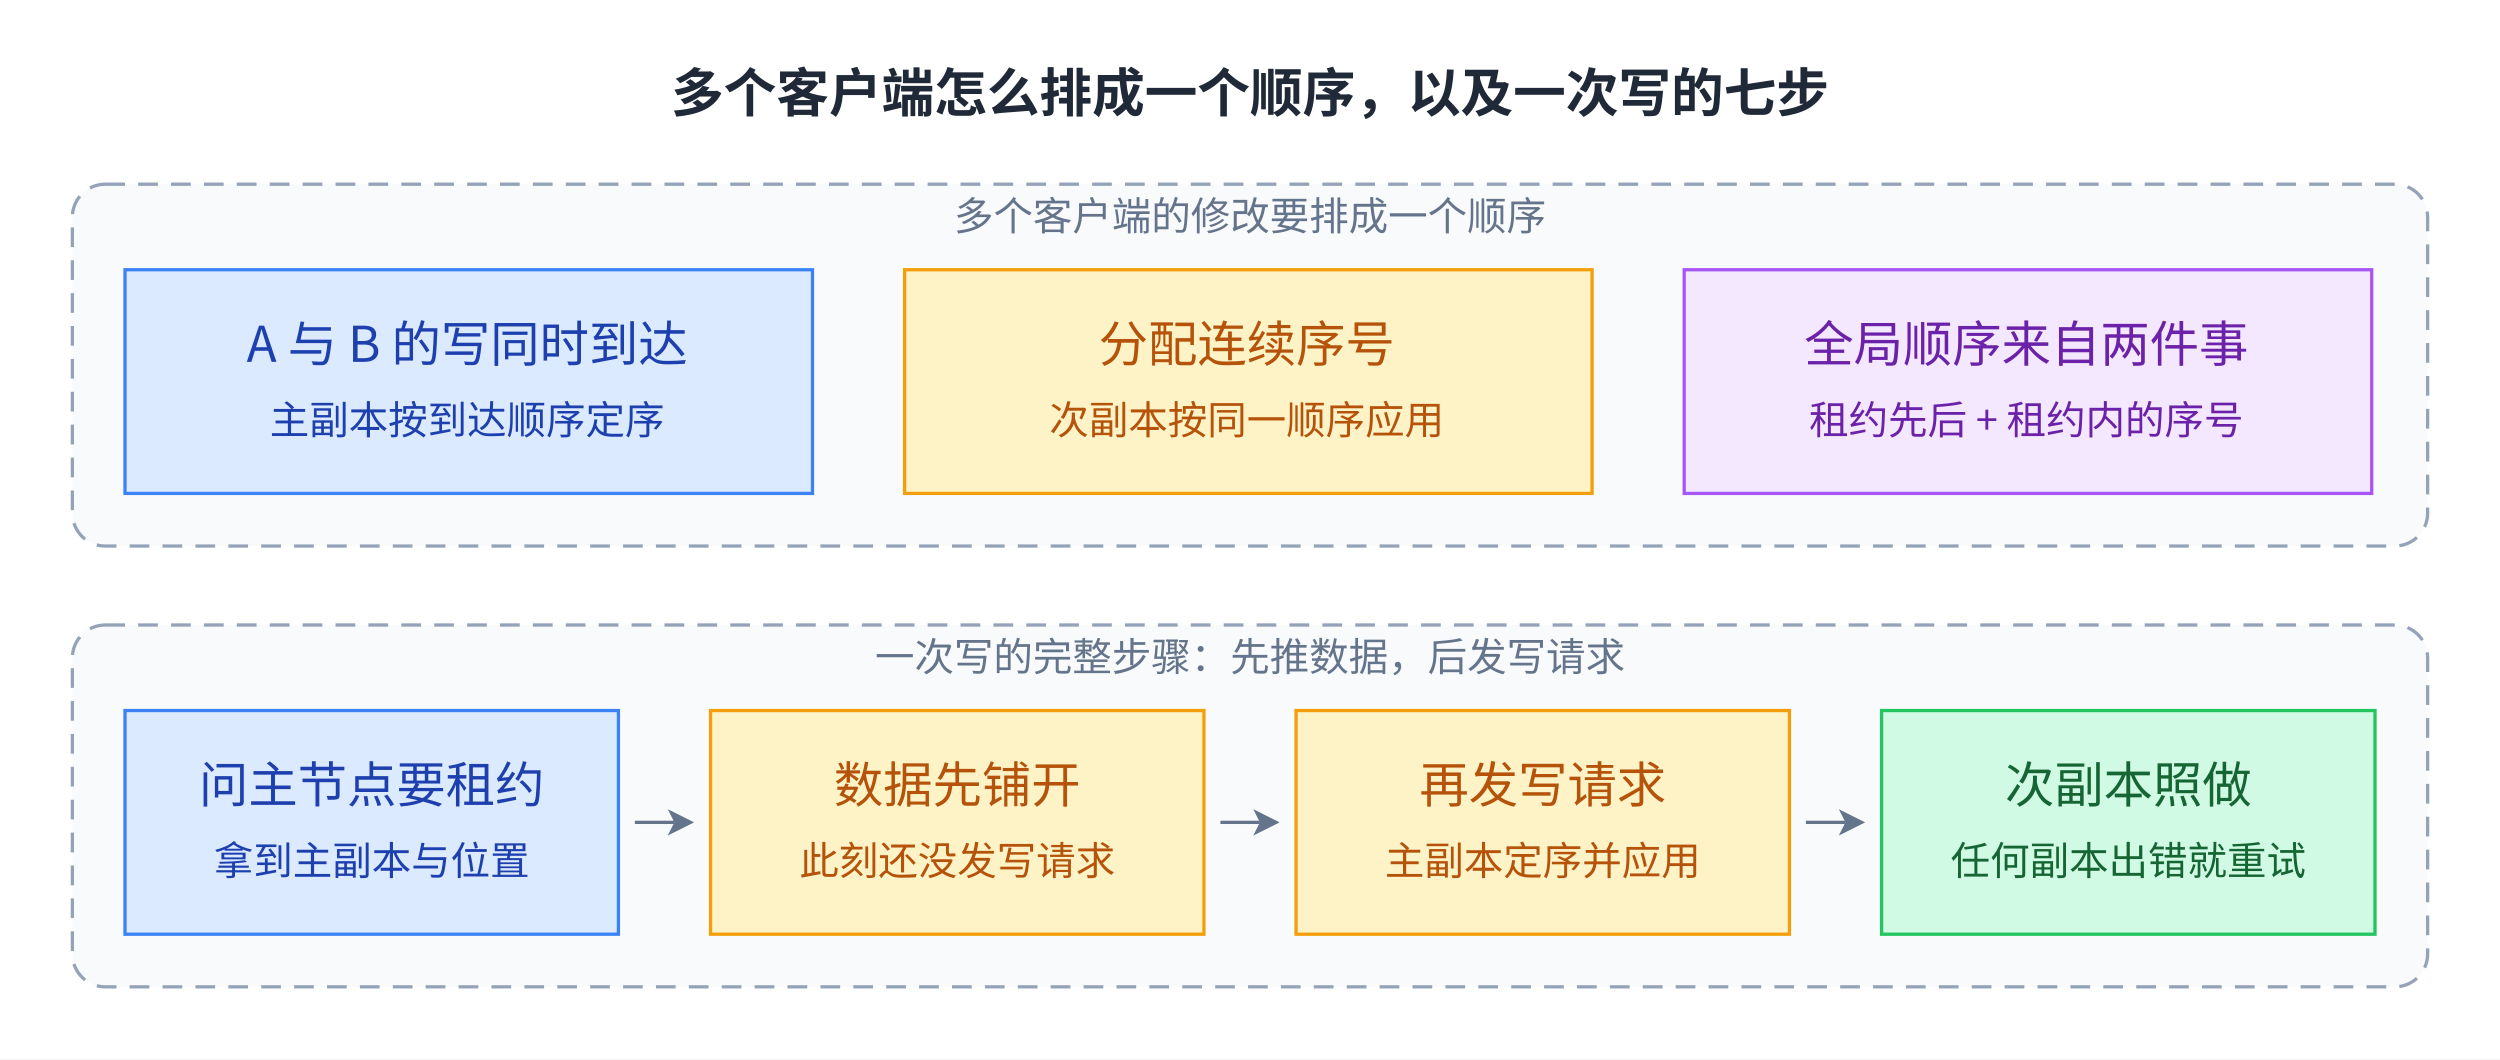
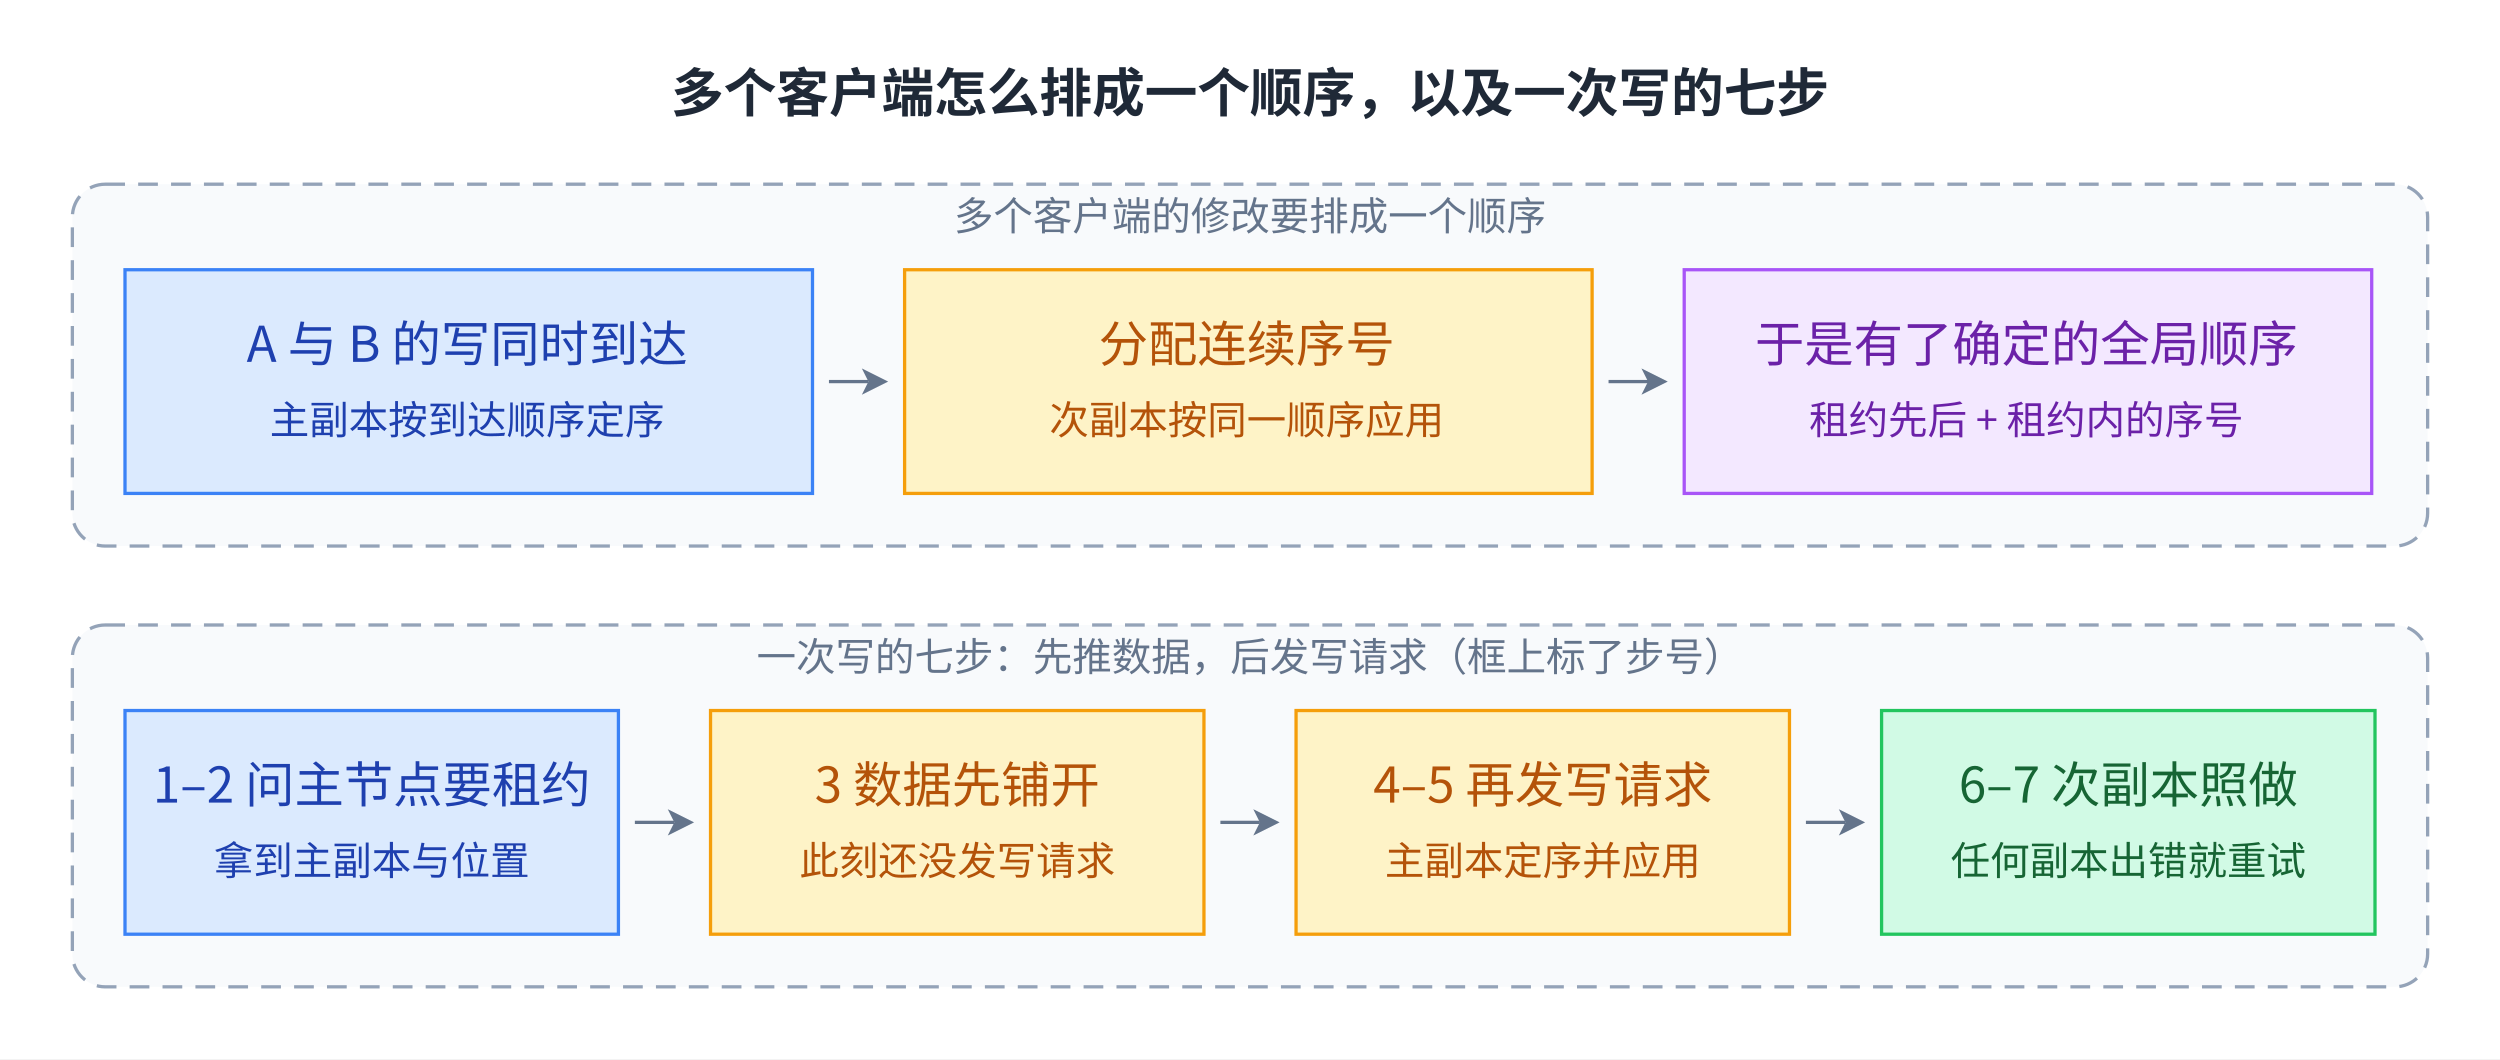
<svg xmlns="http://www.w3.org/2000/svg" viewBox="0 0 760 322" width="760" height="322" role="img" aria-labelledby="fig-gfs-2-title fig-gfs-2-desc">
  <defs>
    <style>
      text { font-family: 'PingFang SC', 'Microsoft YaHei', 'Noto Sans CJK SC', system-ui, sans-serif; }
    </style>
    <marker id="arrow" markerWidth="8" markerHeight="8" refX="2" refY="4" orient="auto" markerUnits="userSpaceOnUse">
      <path d="M0,0 L8,4 L0,8 L2,4 z" fill="#64748b" />
    </marker>
  </defs>
  <rect x="0" y="0" width="760" height="322" fill="#ffffff" />
  <text x="380" y="34" font-size="16" font-weight="600" fill="#1f2937" text-anchor="middle">多个客户端怎么排成一个顺序，以及一次写的七步</text>
  <rect x="22" y="56" width="716" height="110" rx="10" fill="#f8fafc" stroke="#94a3b8" stroke-dasharray="6,4" />
  <text x="380" y="70" font-size="12" fill="#64748b" text-anchor="middle">多个客户端的修改要排成一个顺序</text>
  <rect x="22" y="190" width="716" height="110" rx="10" fill="#f8fafc" stroke="#94a3b8" stroke-dasharray="6,4" />
-   <text x="380" y="204" font-size="12" fill="#64748b" text-anchor="middle">一次写的完整步骤：先推数据，后发写请求</text>
+   <text x="380" y="204" font-size="12" fill="#64748b" text-anchor="middle">一次写的七步：先推数据，后发写请求（框上标了步号）</text>
+   <path d="M252,116 L264,116" fill="none" stroke="#64748b" marker-end="url(#arrow)" />
+   <path d="M489,116 L501,116" fill="none" stroke="#64748b" marker-end="url(#arrow)" />
  <path d="M193,250 L205,250" fill="none" stroke="#64748b" marker-end="url(#arrow)" />
  <path d="M371,250 L383,250" fill="none" stroke="#64748b" marker-end="url(#arrow)" />
  <path d="M549,250 L561,250" fill="none" stroke="#64748b" marker-end="url(#arrow)" />
  <rect x="38" y="82" width="209" height="68" fill="#dbeafe" stroke="#3b82f6" />
  <text x="142" y="110" font-size="15" fill="#1e40af" text-anchor="middle">A 与 B 的写同时到达</text>
  <text x="142" y="132" font-size="12" fill="#1e40af" text-anchor="middle">主副本按到达顺序定序</text>
  <rect x="275" y="82" width="209" height="68" fill="#fef3c7" stroke="#f59e0b" />
  <text x="379" y="110" font-size="15" fill="#b45309" text-anchor="middle">分配连续序号</text>
  <text x="379" y="132" font-size="12" fill="#b45309" text-anchor="middle">次副本按同一顺序应用</text>
  <rect x="512" y="82" width="209" height="68" fill="#f3e8ff" stroke="#a855f7" />
-   <text x="616" y="110" font-size="15" fill="#6b21a8" text-anchor="middle">全局顺序来自两件事</text>
+   <text x="616" y="110" font-size="15" fill="#6b21a8" text-anchor="middle">于是有了确定的全局顺序</text>
  <text x="616" y="132" font-size="12" fill="#6b21a8" text-anchor="middle">租约先后 + 租约内的序号</text>
  <rect x="38" y="216" width="150" height="68" fill="#dbeafe" stroke="#3b82f6" />
-   <text x="113" y="244" font-size="15" fill="#1e40af" text-anchor="middle">问主节点要租约</text>
+   <text x="113" y="244" font-size="15" fill="#1e40af" text-anchor="middle">1–2 问主节点要租约</text>
  <text x="113" y="266" font-size="12" fill="#1e40af" text-anchor="middle">拿到主副本与位置</text>
  <rect x="216" y="216" width="150" height="68" fill="#fef3c7" stroke="#f59e0b" />
-   <text x="291" y="244" font-size="15" fill="#b45309" text-anchor="middle">数据先铺开</text>
+   <text x="291" y="244" font-size="15" fill="#b45309" text-anchor="middle">3 数据先铺开</text>
  <text x="291" y="266" font-size="12" fill="#b45309" text-anchor="middle">此刻还没发写请求</text>
  <rect x="394" y="216" width="150" height="68" fill="#fef3c7" stroke="#f59e0b" />
-   <text x="469" y="244" font-size="15" fill="#b45309" text-anchor="middle">再发写请求</text>
+   <text x="469" y="244" font-size="15" fill="#b45309" text-anchor="middle">4–5 再发写请求</text>
  <text x="469" y="266" font-size="12" fill="#b45309" text-anchor="middle">主副本定序并应用</text>
  <rect x="572" y="216" width="150" height="68" fill="#d1fae5" stroke="#22c55e" />
-   <text x="647" y="244" font-size="15" fill="#166534" text-anchor="middle">次副本照做</text>
+   <text x="647" y="244" font-size="15" fill="#166534" text-anchor="middle">6–7 次副本照做</text>
  <text x="647" y="266" font-size="12" fill="#166534" text-anchor="middle">任何副本出错就重试</text>
</svg>
